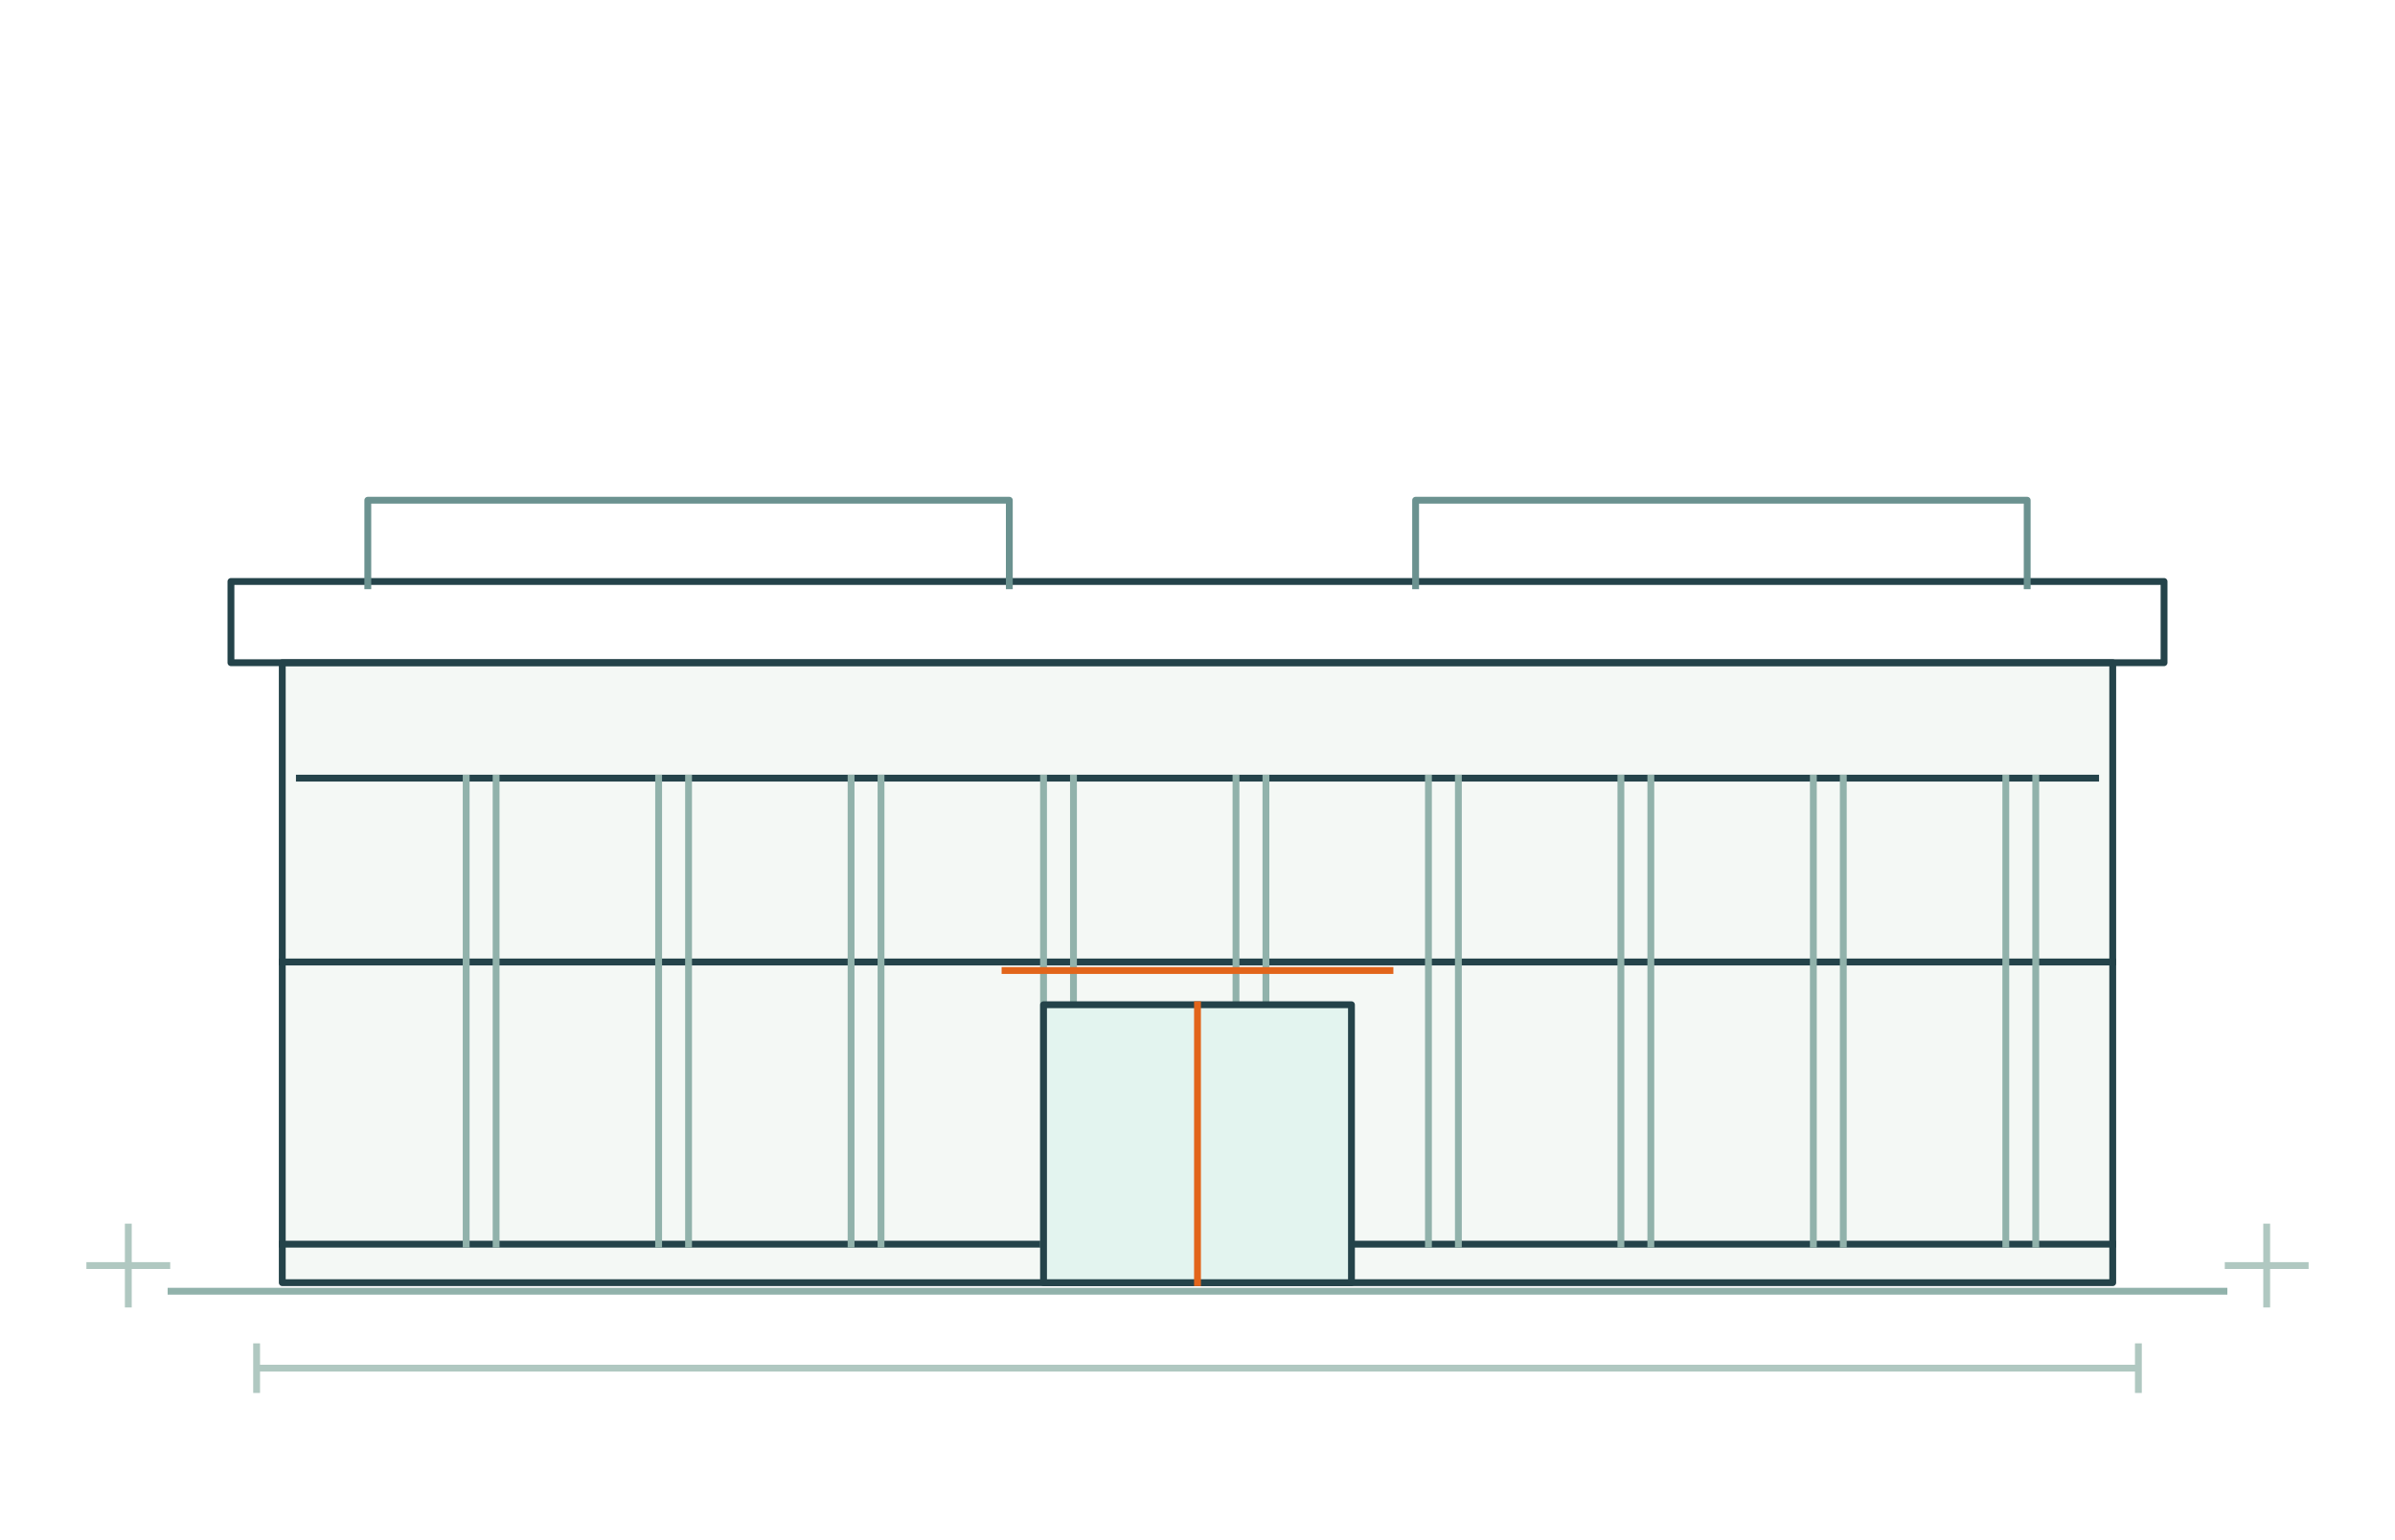
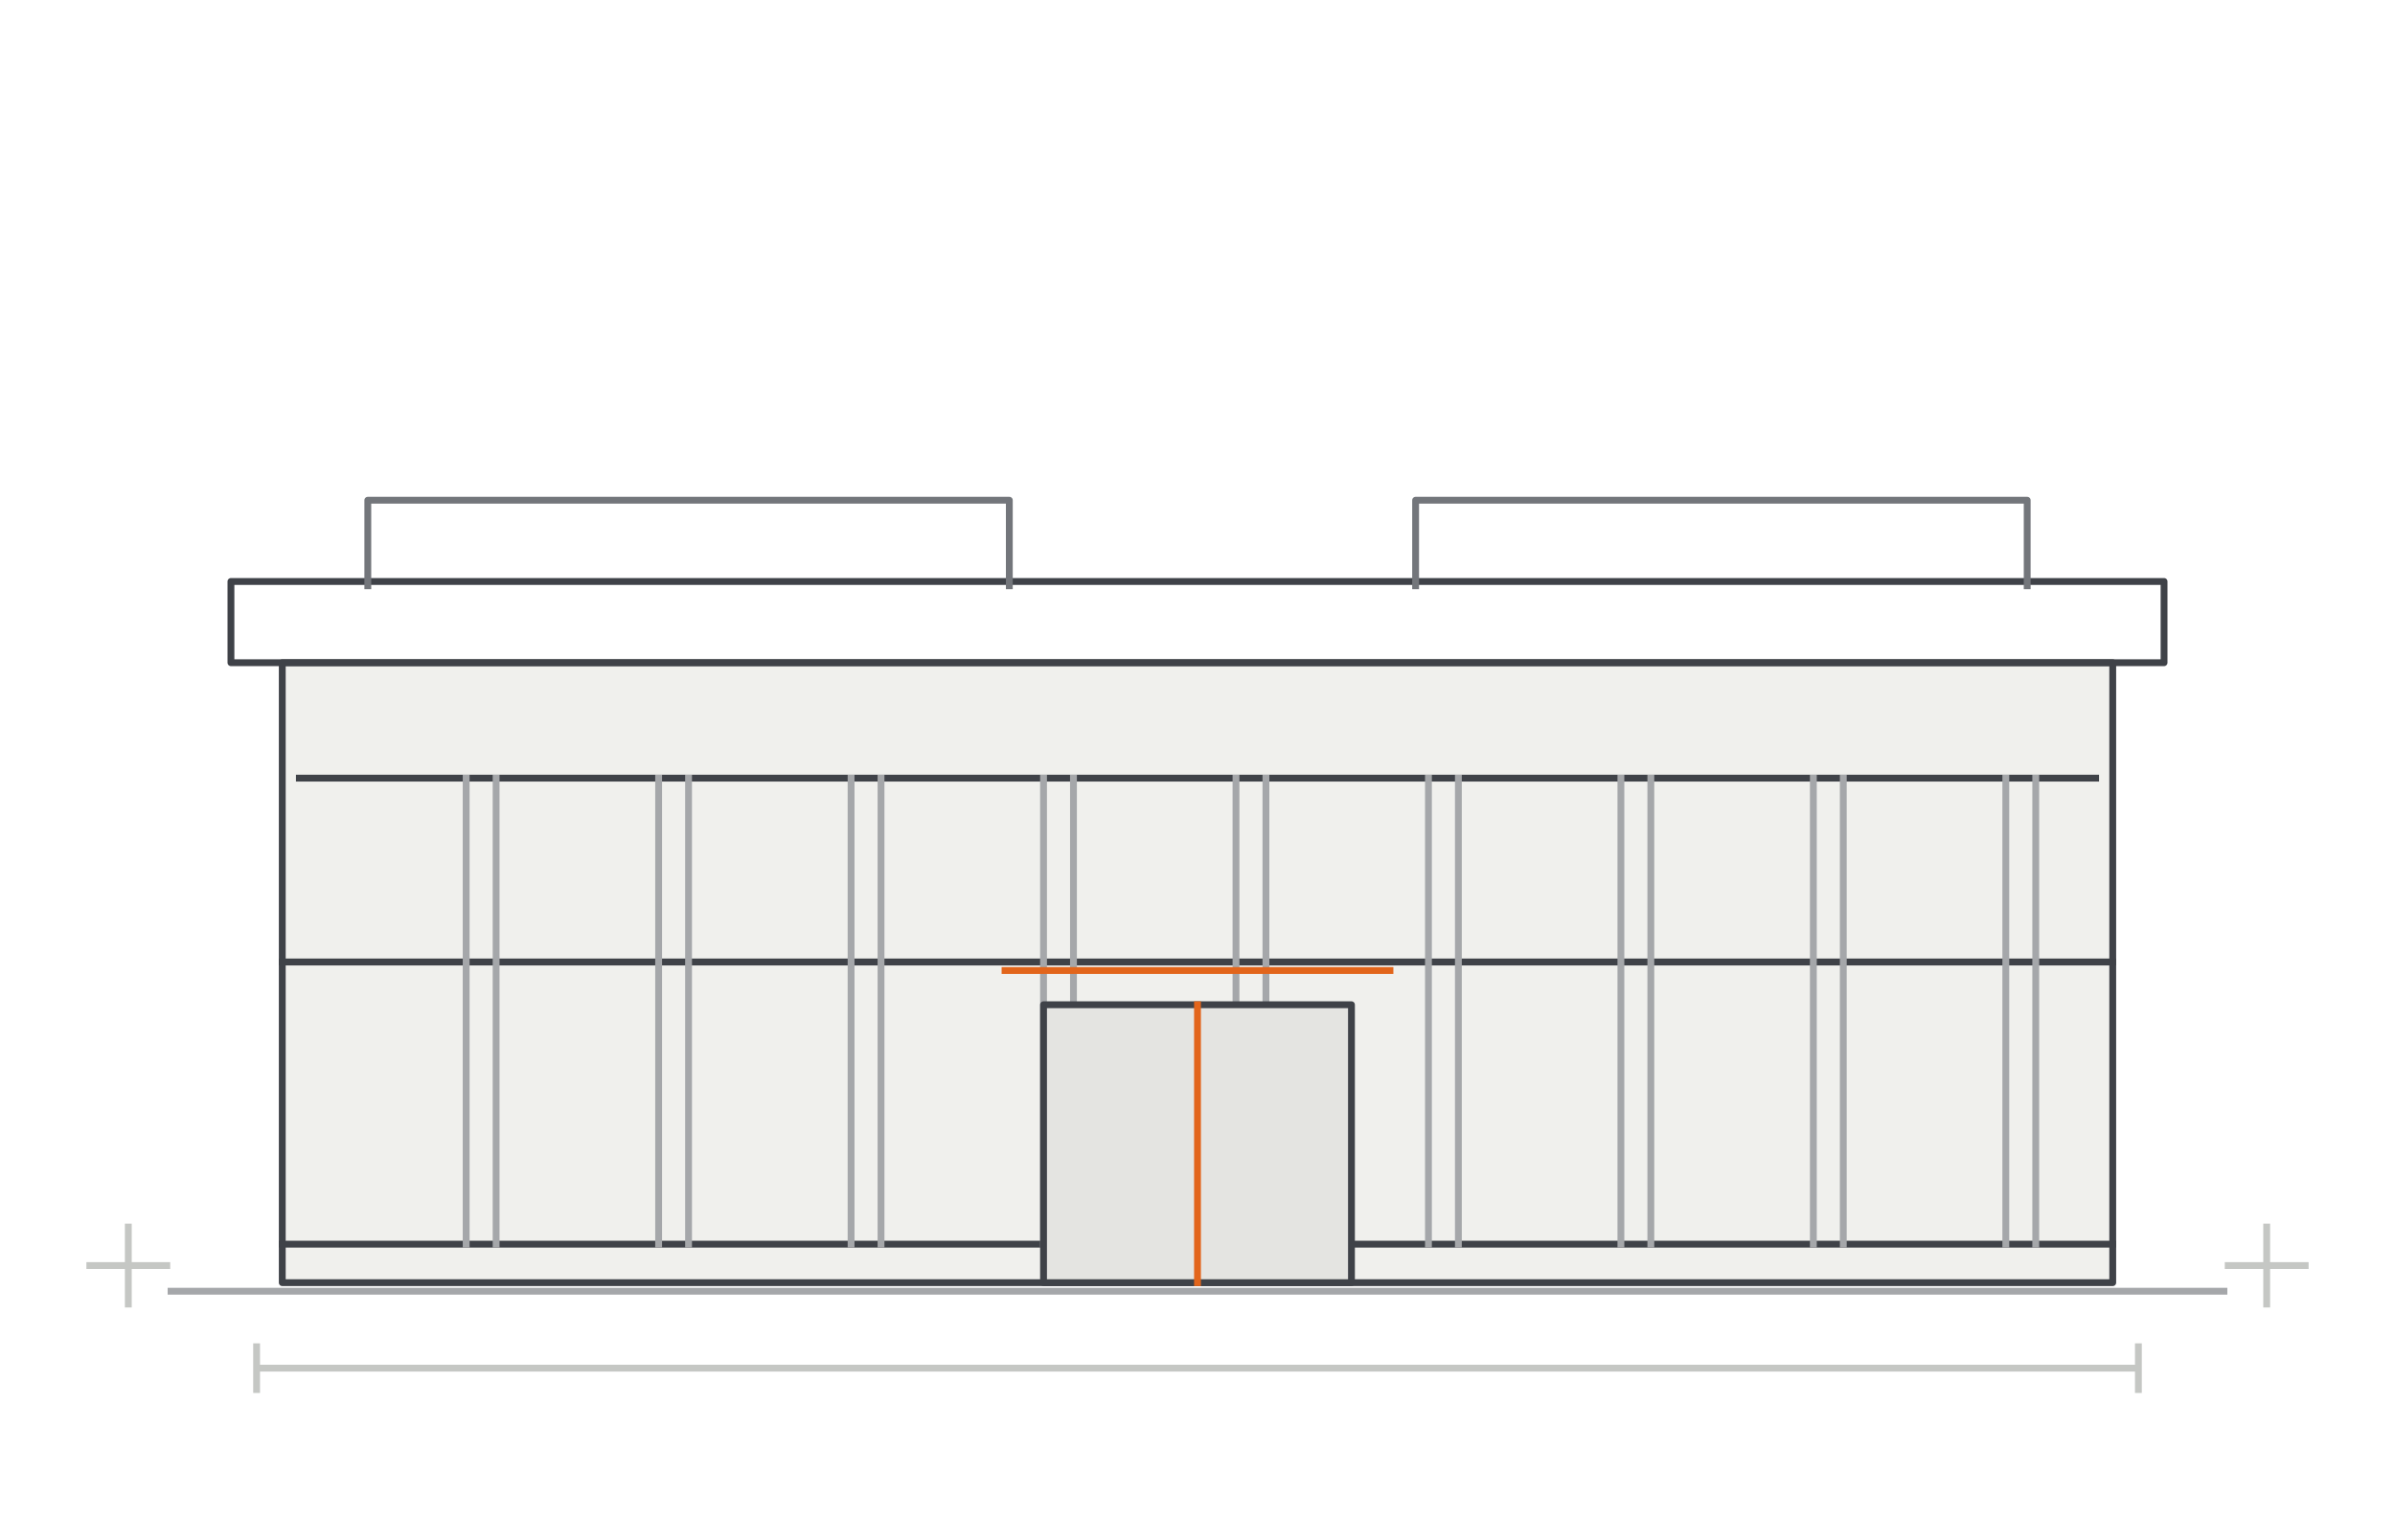
<svg xmlns="http://www.w3.org/2000/svg" width="560" height="360" viewBox="0 0 560 360">
-   <g fill="none" stroke="#24434a" stroke-width="1.6" stroke-linejoin="round" stroke-linecap="square">
-     <path d="M66 300V155H494V300Z" fill="#f4f8f5" />
+   <g fill="none" stroke="#3f4248" stroke-width="1.6" stroke-linejoin="round" stroke-linecap="square">
+     <path d="M66 300V155H494V300Z" fill="#f0f0ed" />
    <path d="M54 155H506V136H54ZM70 182H490M66 225H494M66 291H494" />
-     <path d="M109 182V291M116 182V291" stroke="#91b2ab" />
-     <path d="M154 182V291M161 182V291" stroke="#91b2ab" />
-     <path d="M199 182V291M206 182V291" stroke="#91b2ab" />
-     <path d="M244 182V291M251 182V291" stroke="#91b2ab" />
-     <path d="M289 182V291M296 182V291" stroke="#91b2ab" />
-     <path d="M334 182V291M341 182V291" stroke="#91b2ab" />
-     <path d="M379 182V291M386 182V291" stroke="#91b2ab" />
-     <path d="M424 182V291M431 182V291" stroke="#91b2ab" />
-     <path d="M469 182V291M476 182V291" stroke="#91b2ab" />
-     <rect x="244" y="235" width="72" height="65" fill="#e3f4ef" />
+     <path d="M109 182V291M116 182V291" stroke="#a5a7aa" />
+     <path d="M154 182V291M161 182V291" stroke="#a5a7aa" />
+     <path d="M199 182V291M206 182V291" stroke="#a5a7aa" />
+     <path d="M244 182V291M251 182V291" stroke="#a5a7aa" />
+     <path d="M289 182V291M296 182V291" stroke="#a5a7aa" />
+     <path d="M334 182V291M341 182V291" stroke="#a5a7aa" />
+     <path d="M379 182V291M386 182V291" stroke="#a5a7aa" />
+     <path d="M424 182V291M431 182V291" stroke="#a5a7aa" />
+     <path d="M469 182V291M476 182V291" stroke="#a5a7aa" />
+     <rect x="244" y="235" width="72" height="65" fill="#e4e4e1" />
    <path d="M280 235V300M235 227H325" stroke="#e2651b" />
-     <path d="M86 137V117H236V137M331 137V117H474V137" stroke="#6b9290" />
-     <path d="M40 302H520" stroke="#91b2ab" />
-     <path d="M60 315V325M500 315V325M60 320H500" stroke="#b0c8c1" />
-     <path d="M30 287V305M21 296H39M530 287V305M521 296H539" stroke="#b0c8c1" />
+     <path d="M86 137V117H236V137M331 137V117H474V137" stroke="#73767b" />
+     <path d="M40 302H520" stroke="#a5a7aa" />
+     <path d="M60 315V325M500 315V325M60 320H500" stroke="#c5c7c4" />
+     <path d="M30 287V305M21 296H39M530 287V305M521 296H539" stroke="#c5c7c4" />
  </g>
</svg>
